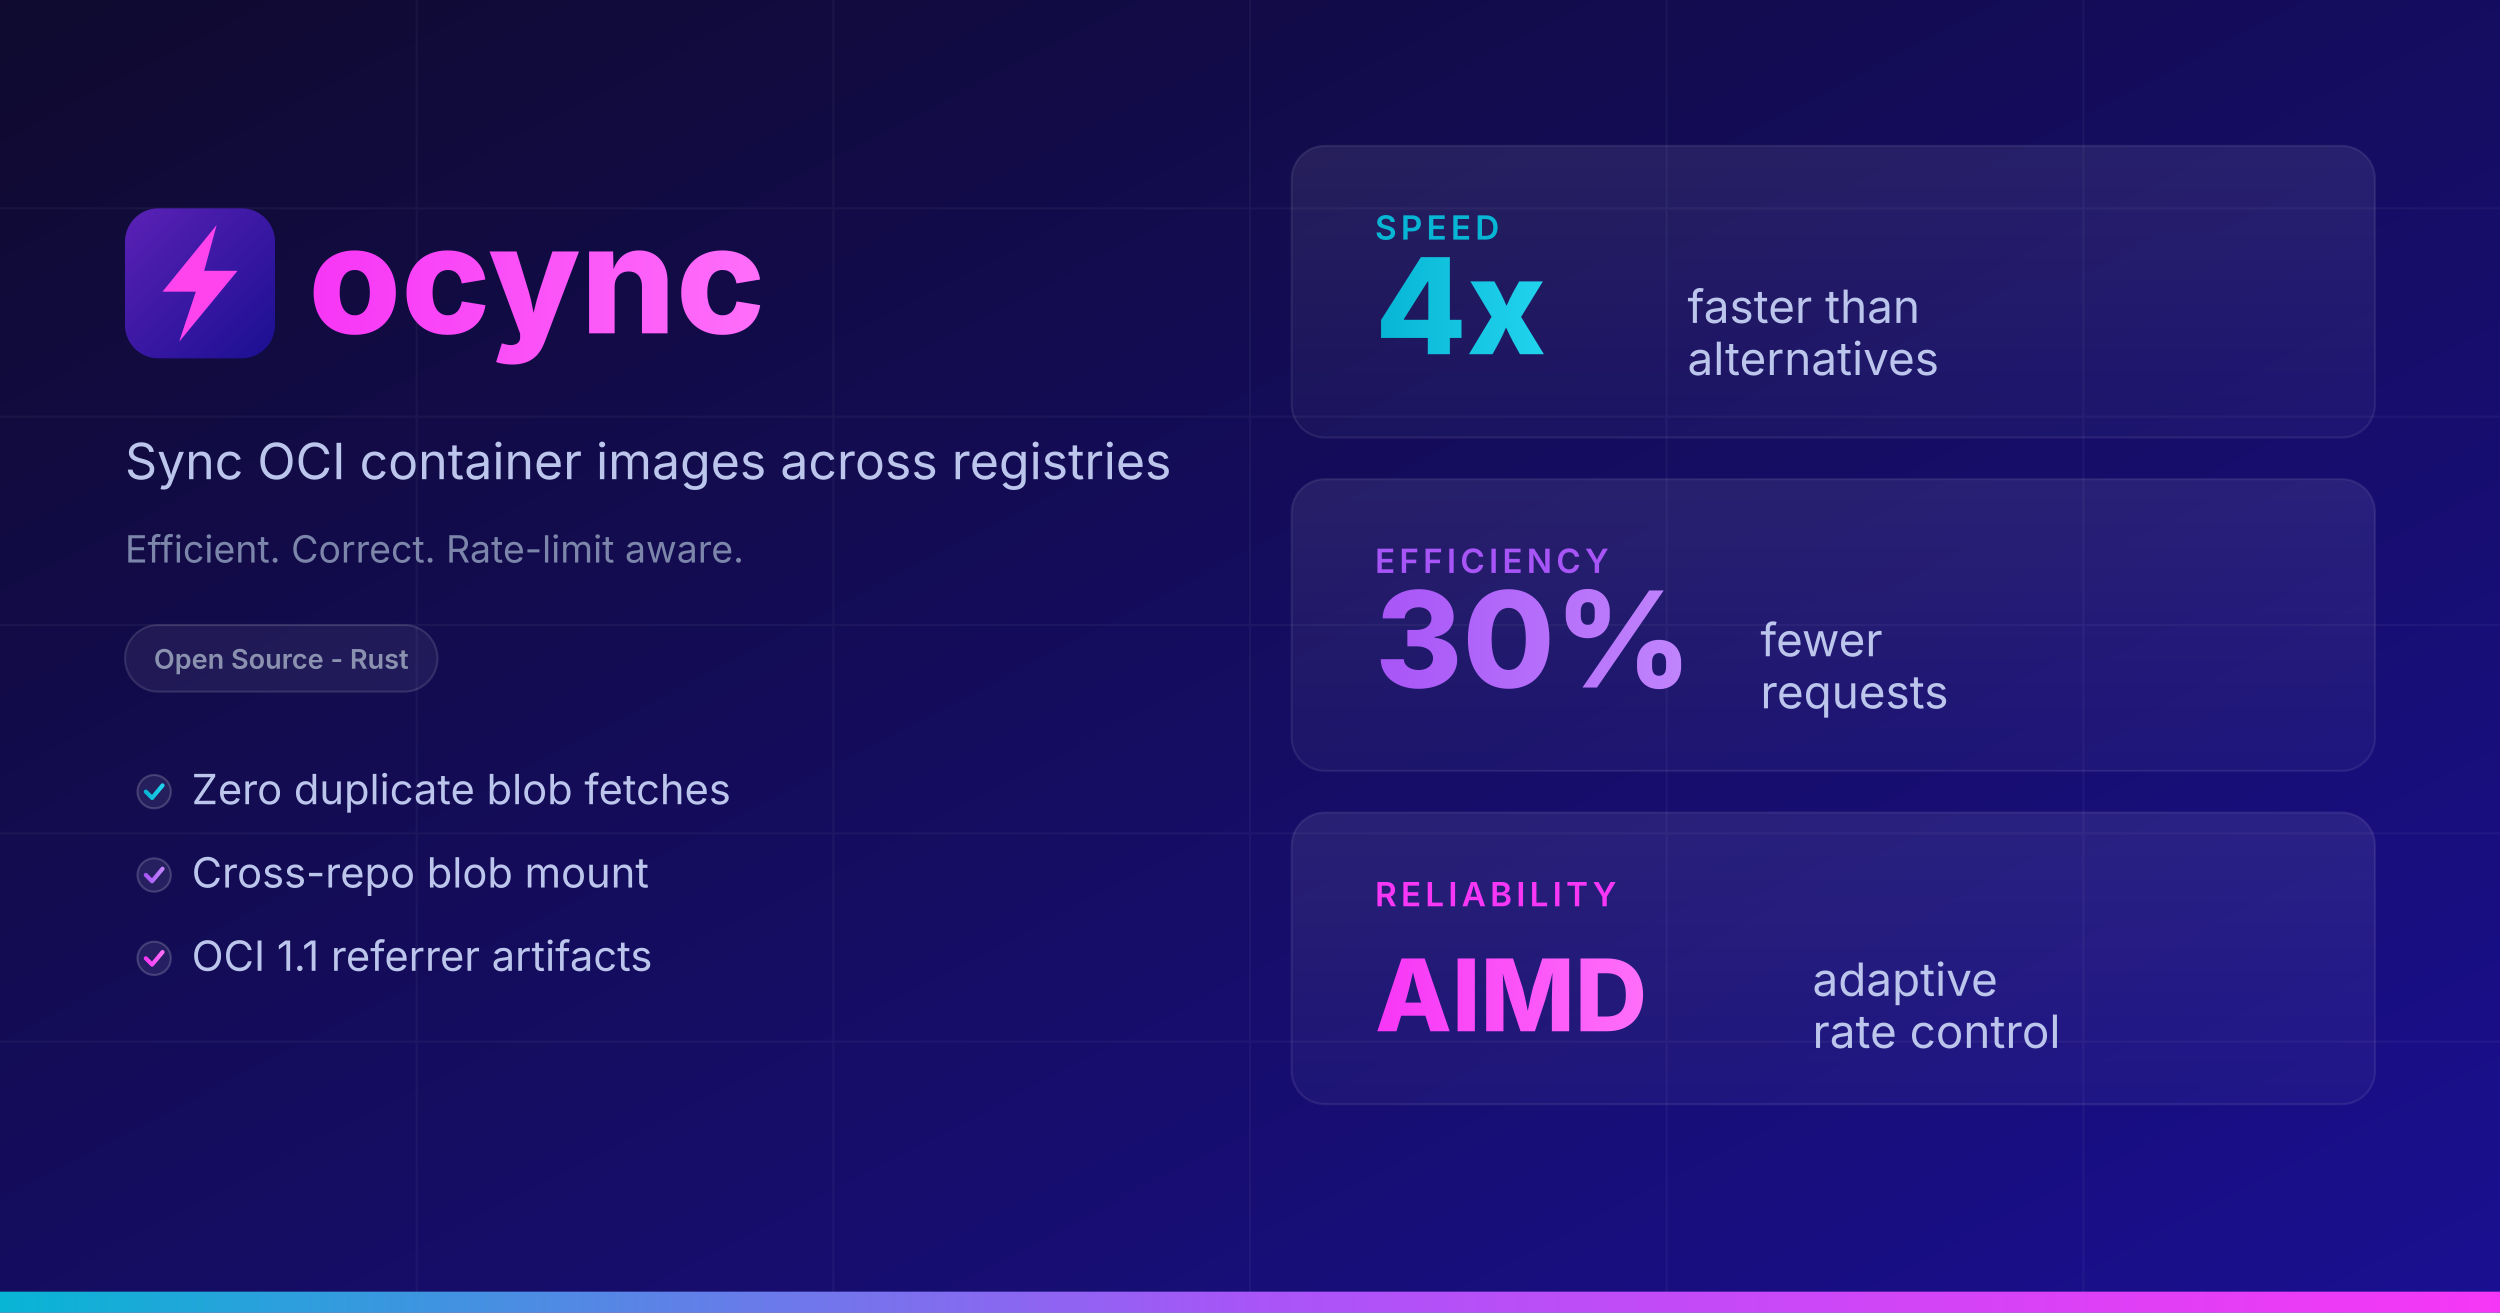
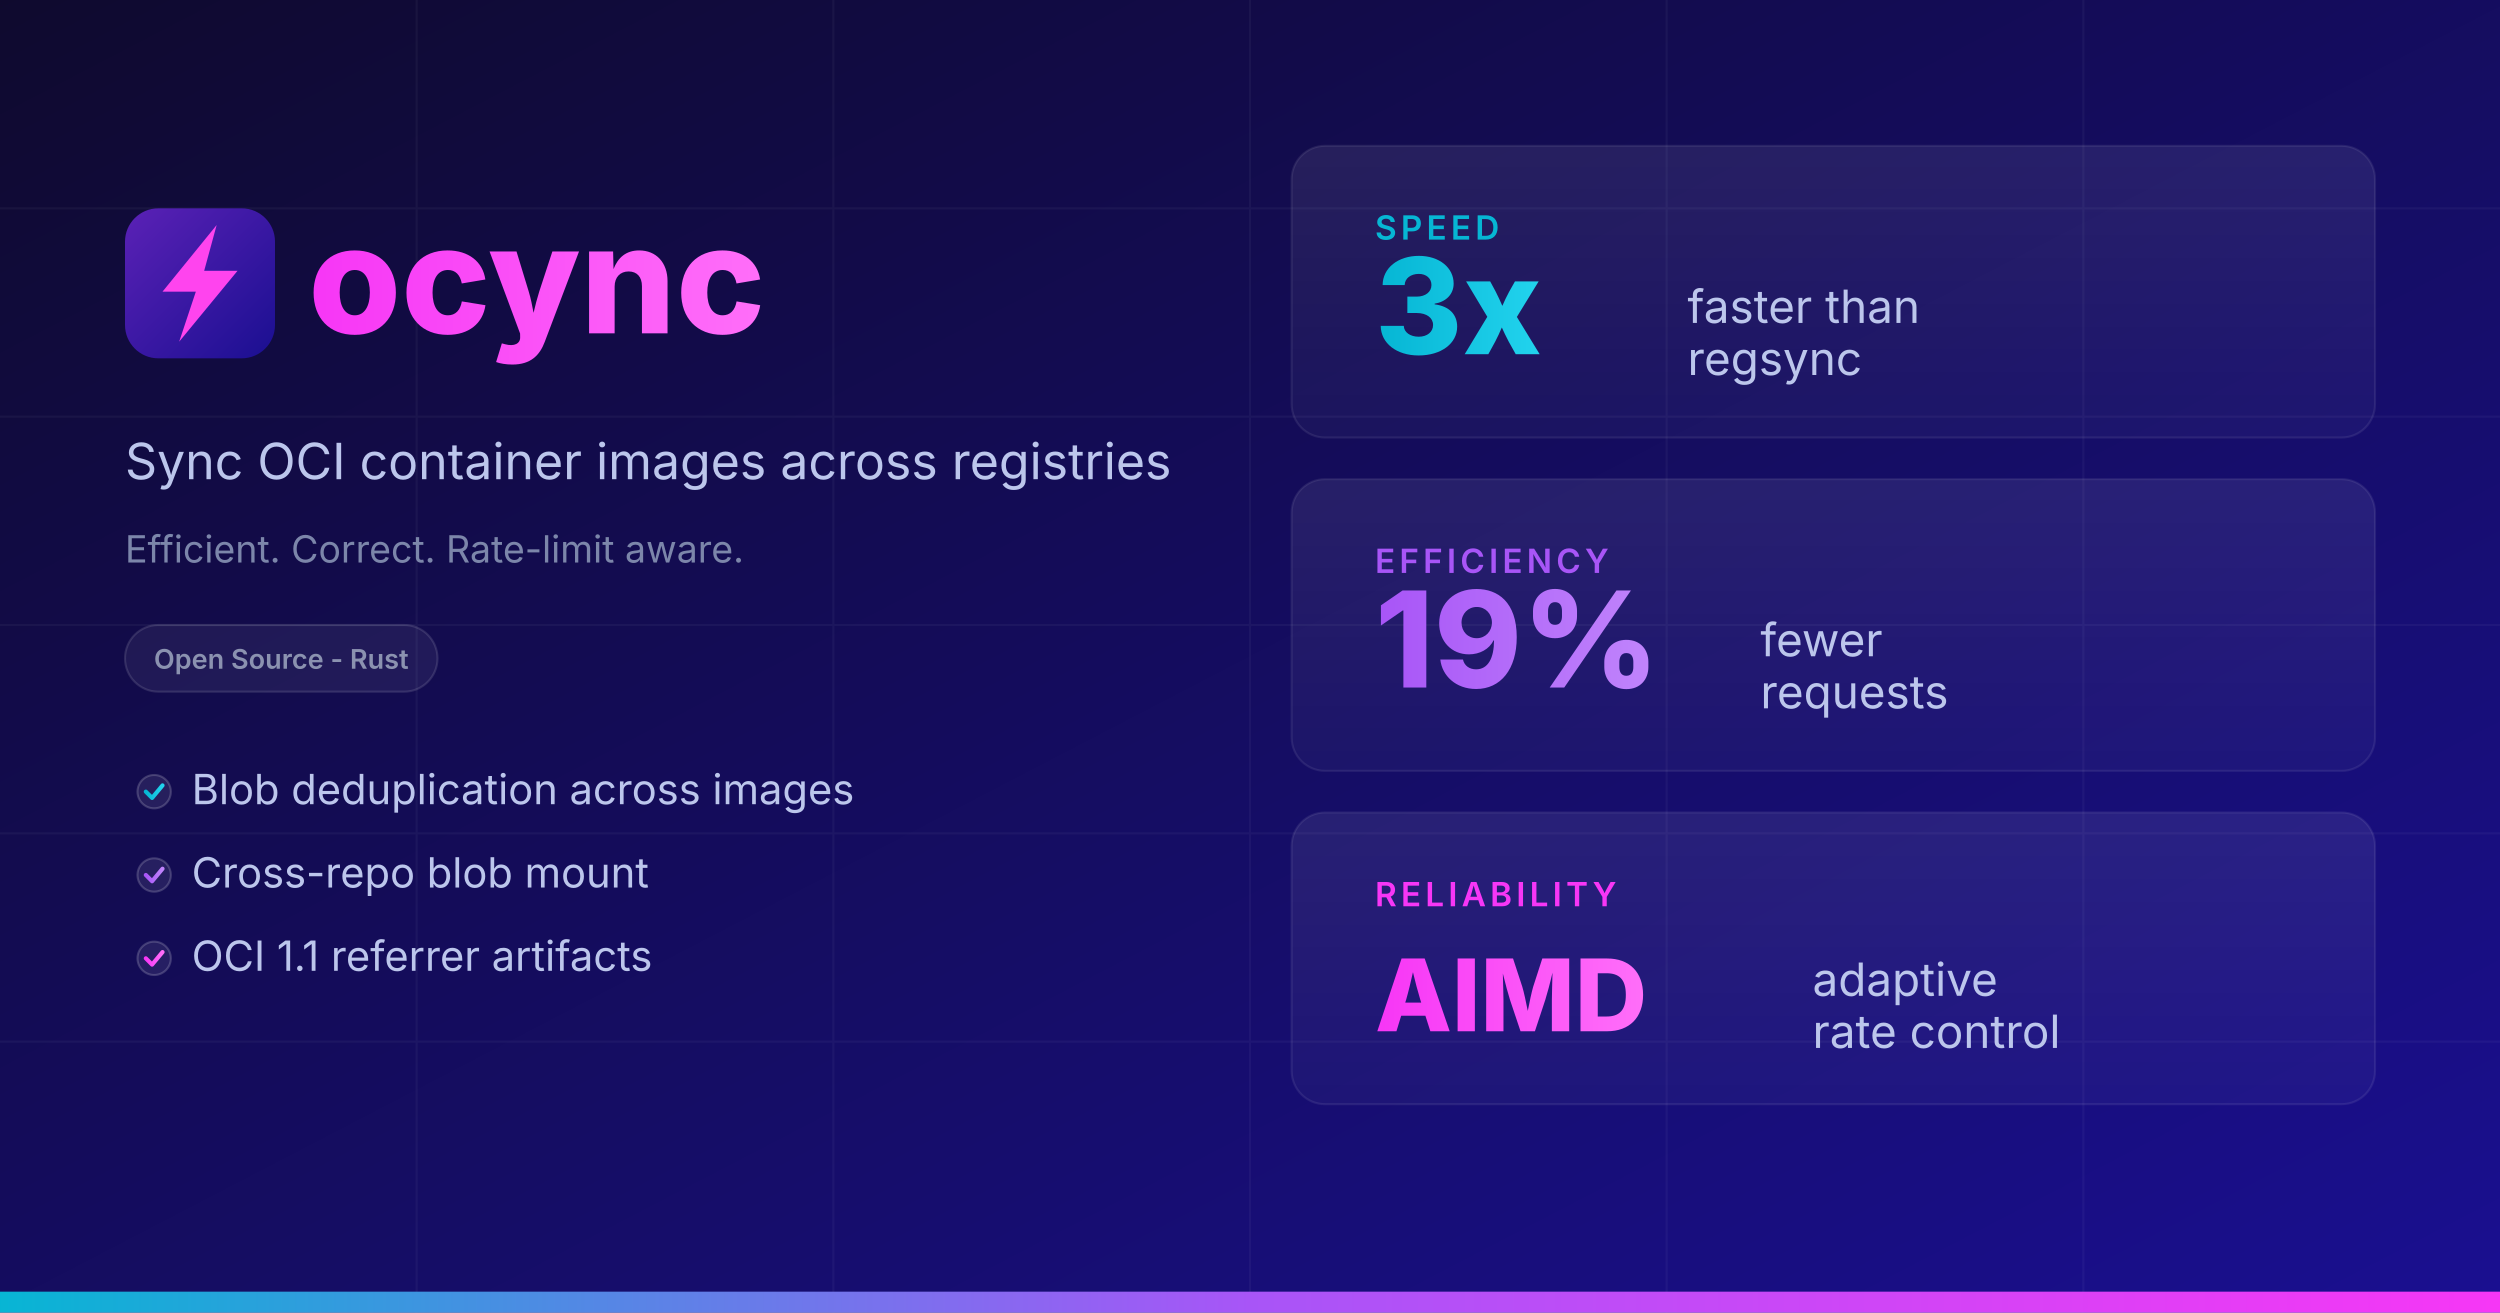
<svg xmlns="http://www.w3.org/2000/svg" width="1200" height="630">
  <defs>
    <linearGradient id="bg" x1="0" y1="0" x2="1" y2="1">
      <stop offset="0%" stop-color="#0f0a2e" />
      <stop offset="100%" stop-color="#1a0f91" />
    </linearGradient>
    <linearGradient id="logobg" x1="0" y1="0" x2="1" y2="1">
      <stop offset="0%" stop-color="#5b21b6" />
      <stop offset="100%" stop-color="#1a0f91" />
    </linearGradient>
    <linearGradient id="accent" x1="0" y1="0" x2="1" y2="0">
      <stop offset="0%" stop-color="#06b6d4" />
      <stop offset="50%" stop-color="#a855f7" />
      <stop offset="100%" stop-color="#F736F6" />
    </linearGradient>
    <linearGradient id="stat-bg" x1="0" y1="0" x2="0" y2="1">
      <stop offset="0%" stop-color="#ffffff" stop-opacity="0.08" />
      <stop offset="100%" stop-color="#ffffff" stop-opacity="0.03" />
    </linearGradient>
    <linearGradient id="pink-grad" x1="0" y1="0" x2="1" y2="0">
      <stop offset="0%" stop-color="#F736F6" />
      <stop offset="100%" stop-color="#ff6ef9" />
    </linearGradient>
    <linearGradient id="cyan-grad" x1="0" y1="0" x2="1" y2="0">
      <stop offset="0%" stop-color="#06b6d4" />
      <stop offset="100%" stop-color="#22d3ee" />
    </linearGradient>
    <linearGradient id="purple-grad" x1="0" y1="0" x2="1" y2="0">
      <stop offset="0%" stop-color="#a855f7" />
      <stop offset="100%" stop-color="#c084fc" />
    </linearGradient>
  </defs>
  <rect width="1200" height="630" fill="url(#bg)" />
  <g opacity="0.04" stroke="#ffffff" stroke-width="1">
    <line x1="0" y1="100" x2="1200" y2="100" />
    <line x1="0" y1="200" x2="1200" y2="200" />
    <line x1="0" y1="300" x2="1200" y2="300" />
    <line x1="0" y1="400" x2="1200" y2="400" />
    <line x1="0" y1="500" x2="1200" y2="500" />
    <line x1="200" y1="0" x2="200" y2="630" />
    <line x1="400" y1="0" x2="400" y2="630" />
    <line x1="600" y1="0" x2="600" y2="630" />
    <line x1="800" y1="0" x2="800" y2="630" />
    <line x1="1000" y1="0" x2="1000" y2="630" />
  </g>
  <rect x="60" y="100" width="72" height="72" rx="16" fill="url(#logobg)" />
  <path d="M104 108L78 140h16L86 164L114 130h-16L104 108z" fill="#ff44ee" />
  <text x="148" y="160" font-family="system-ui, -apple-system, 'Segoe UI', sans-serif" font-size="72" font-weight="800" fill="url(#pink-grad)">ocync</text>
  <text x="60" y="230" font-family="system-ui, -apple-system, 'Segoe UI', sans-serif" font-size="24" fill="#bcc6ec">Sync OCI container images across registries</text>
  <text x="60" y="270" font-family="system-ui, -apple-system, 'Segoe UI', sans-serif" font-size="18" fill="#7c86aa">Efficient. Correct. Rate-limit aware.</text>
  <rect x="60" y="300" width="150" height="32" rx="16" fill="#ffffff" fill-opacity="0.06" stroke="#ffffff" stroke-opacity="0.12" stroke-width="1" />
  <text x="135" y="321" text-anchor="middle" font-family="system-ui, -apple-system, 'Segoe UI', sans-serif" font-size="13" font-weight="600" fill="#8b92b0">Open Source - Rust</text>
  <circle cx="74" cy="380" r="8" fill="#ffffff" fill-opacity="0.08" stroke="#ffffff" stroke-opacity="0.18" />
  <path d="M70 380 L73 383 L78 377" stroke="url(#cyan-grad)" stroke-width="2" stroke-linecap="round" stroke-linejoin="round" fill="none" />
-   <text x="92" y="386" font-family="system-ui, -apple-system, 'Segoe UI', sans-serif" font-size="20" fill="#bcc6ec">Zero duplicate blob fetches</text>
+   <text x="92" y="386" font-family="system-ui, -apple-system, 'Segoe UI', sans-serif" font-size="20" fill="#bcc6ec">Blob deduplication across images</text>
  <circle cx="74" cy="420" r="8" fill="#ffffff" fill-opacity="0.08" stroke="#ffffff" stroke-opacity="0.18" />
  <path d="M70 420 L73 423 L78 417" stroke="url(#purple-grad)" stroke-width="2" stroke-linecap="round" stroke-linejoin="round" fill="none" />
  <text x="92" y="426" font-family="system-ui, -apple-system, 'Segoe UI', sans-serif" font-size="20" fill="#bcc6ec">Cross-repo blob mount</text>
  <circle cx="74" cy="460" r="8" fill="#ffffff" fill-opacity="0.08" stroke="#ffffff" stroke-opacity="0.18" />
  <path d="M70 460 L73 463 L78 457" stroke="url(#pink-grad)" stroke-width="2" stroke-linecap="round" stroke-linejoin="round" fill="none" />
  <text x="92" y="466" font-family="system-ui, -apple-system, 'Segoe UI', sans-serif" font-size="20" fill="#bcc6ec">OCI 1.1 referrer artifacts</text>
  <rect x="620" y="70" width="520" height="140" rx="16" fill="url(#stat-bg)" stroke="#ffffff" stroke-opacity="0.08" stroke-width="1" />
  <text x="660" y="115" font-family="system-ui, -apple-system, 'Segoe UI', sans-serif" font-size="16" font-weight="600" fill="#06b6d4" letter-spacing="2">SPEED</text>
-   <text x="660" y="170" font-family="system-ui, -apple-system, 'Segoe UI', sans-serif" font-size="64" font-weight="800" fill="url(#cyan-grad)">4x</text>
+   <text x="660" y="170" font-family="system-ui, -apple-system, 'Segoe UI', sans-serif" font-size="64" font-weight="800" fill="url(#cyan-grad)">3x</text>
  <text x="810" y="155" font-family="system-ui, -apple-system, 'Segoe UI', sans-serif" font-size="22" fill="#bcc6ec">faster than</text>
-   <text x="810" y="180" font-family="system-ui, -apple-system, 'Segoe UI', sans-serif" font-size="22" fill="#bcc6ec">alternatives</text>
+   <text x="810" y="180" font-family="system-ui, -apple-system, 'Segoe UI', sans-serif" font-size="22" fill="#bcc6ec">regsync</text>
  <rect x="620" y="230" width="520" height="140" rx="16" fill="url(#stat-bg)" stroke="#ffffff" stroke-opacity="0.08" stroke-width="1" />
  <text x="660" y="275" font-family="system-ui, -apple-system, 'Segoe UI', sans-serif" font-size="16" font-weight="600" fill="#a855f7" letter-spacing="2">EFFICIENCY</text>
-   <text x="660" y="330" font-family="system-ui, -apple-system, 'Segoe UI', sans-serif" font-size="64" font-weight="800" fill="url(#purple-grad)">30%</text>
+   <text x="660" y="330" font-family="system-ui, -apple-system, 'Segoe UI', sans-serif" font-size="64" font-weight="800" fill="url(#purple-grad)">19%</text>
  <text x="845" y="315" font-family="system-ui, -apple-system, 'Segoe UI', sans-serif" font-size="22" fill="#bcc6ec">fewer</text>
  <text x="845" y="340" font-family="system-ui, -apple-system, 'Segoe UI', sans-serif" font-size="22" fill="#bcc6ec">requests</text>
  <rect x="620" y="390" width="520" height="140" rx="16" fill="url(#stat-bg)" stroke="#ffffff" stroke-opacity="0.08" stroke-width="1" />
  <text x="660" y="435" font-family="system-ui, -apple-system, 'Segoe UI', sans-serif" font-size="16" font-weight="600" fill="#F736F6" letter-spacing="2">RELIABILITY</text>
  <text x="660" y="495" font-family="system-ui, -apple-system, 'Segoe UI', sans-serif" font-size="48" font-weight="800" fill="url(#pink-grad)">AIMD</text>
  <text x="870" y="478" font-family="system-ui, -apple-system, 'Segoe UI', sans-serif" font-size="22" fill="#bcc6ec">adaptive</text>
  <text x="870" y="503" font-family="system-ui, -apple-system, 'Segoe UI', sans-serif" font-size="22" fill="#bcc6ec">rate control</text>
  <rect x="0" y="620" width="1200" height="10" fill="url(#accent)" />
</svg>
